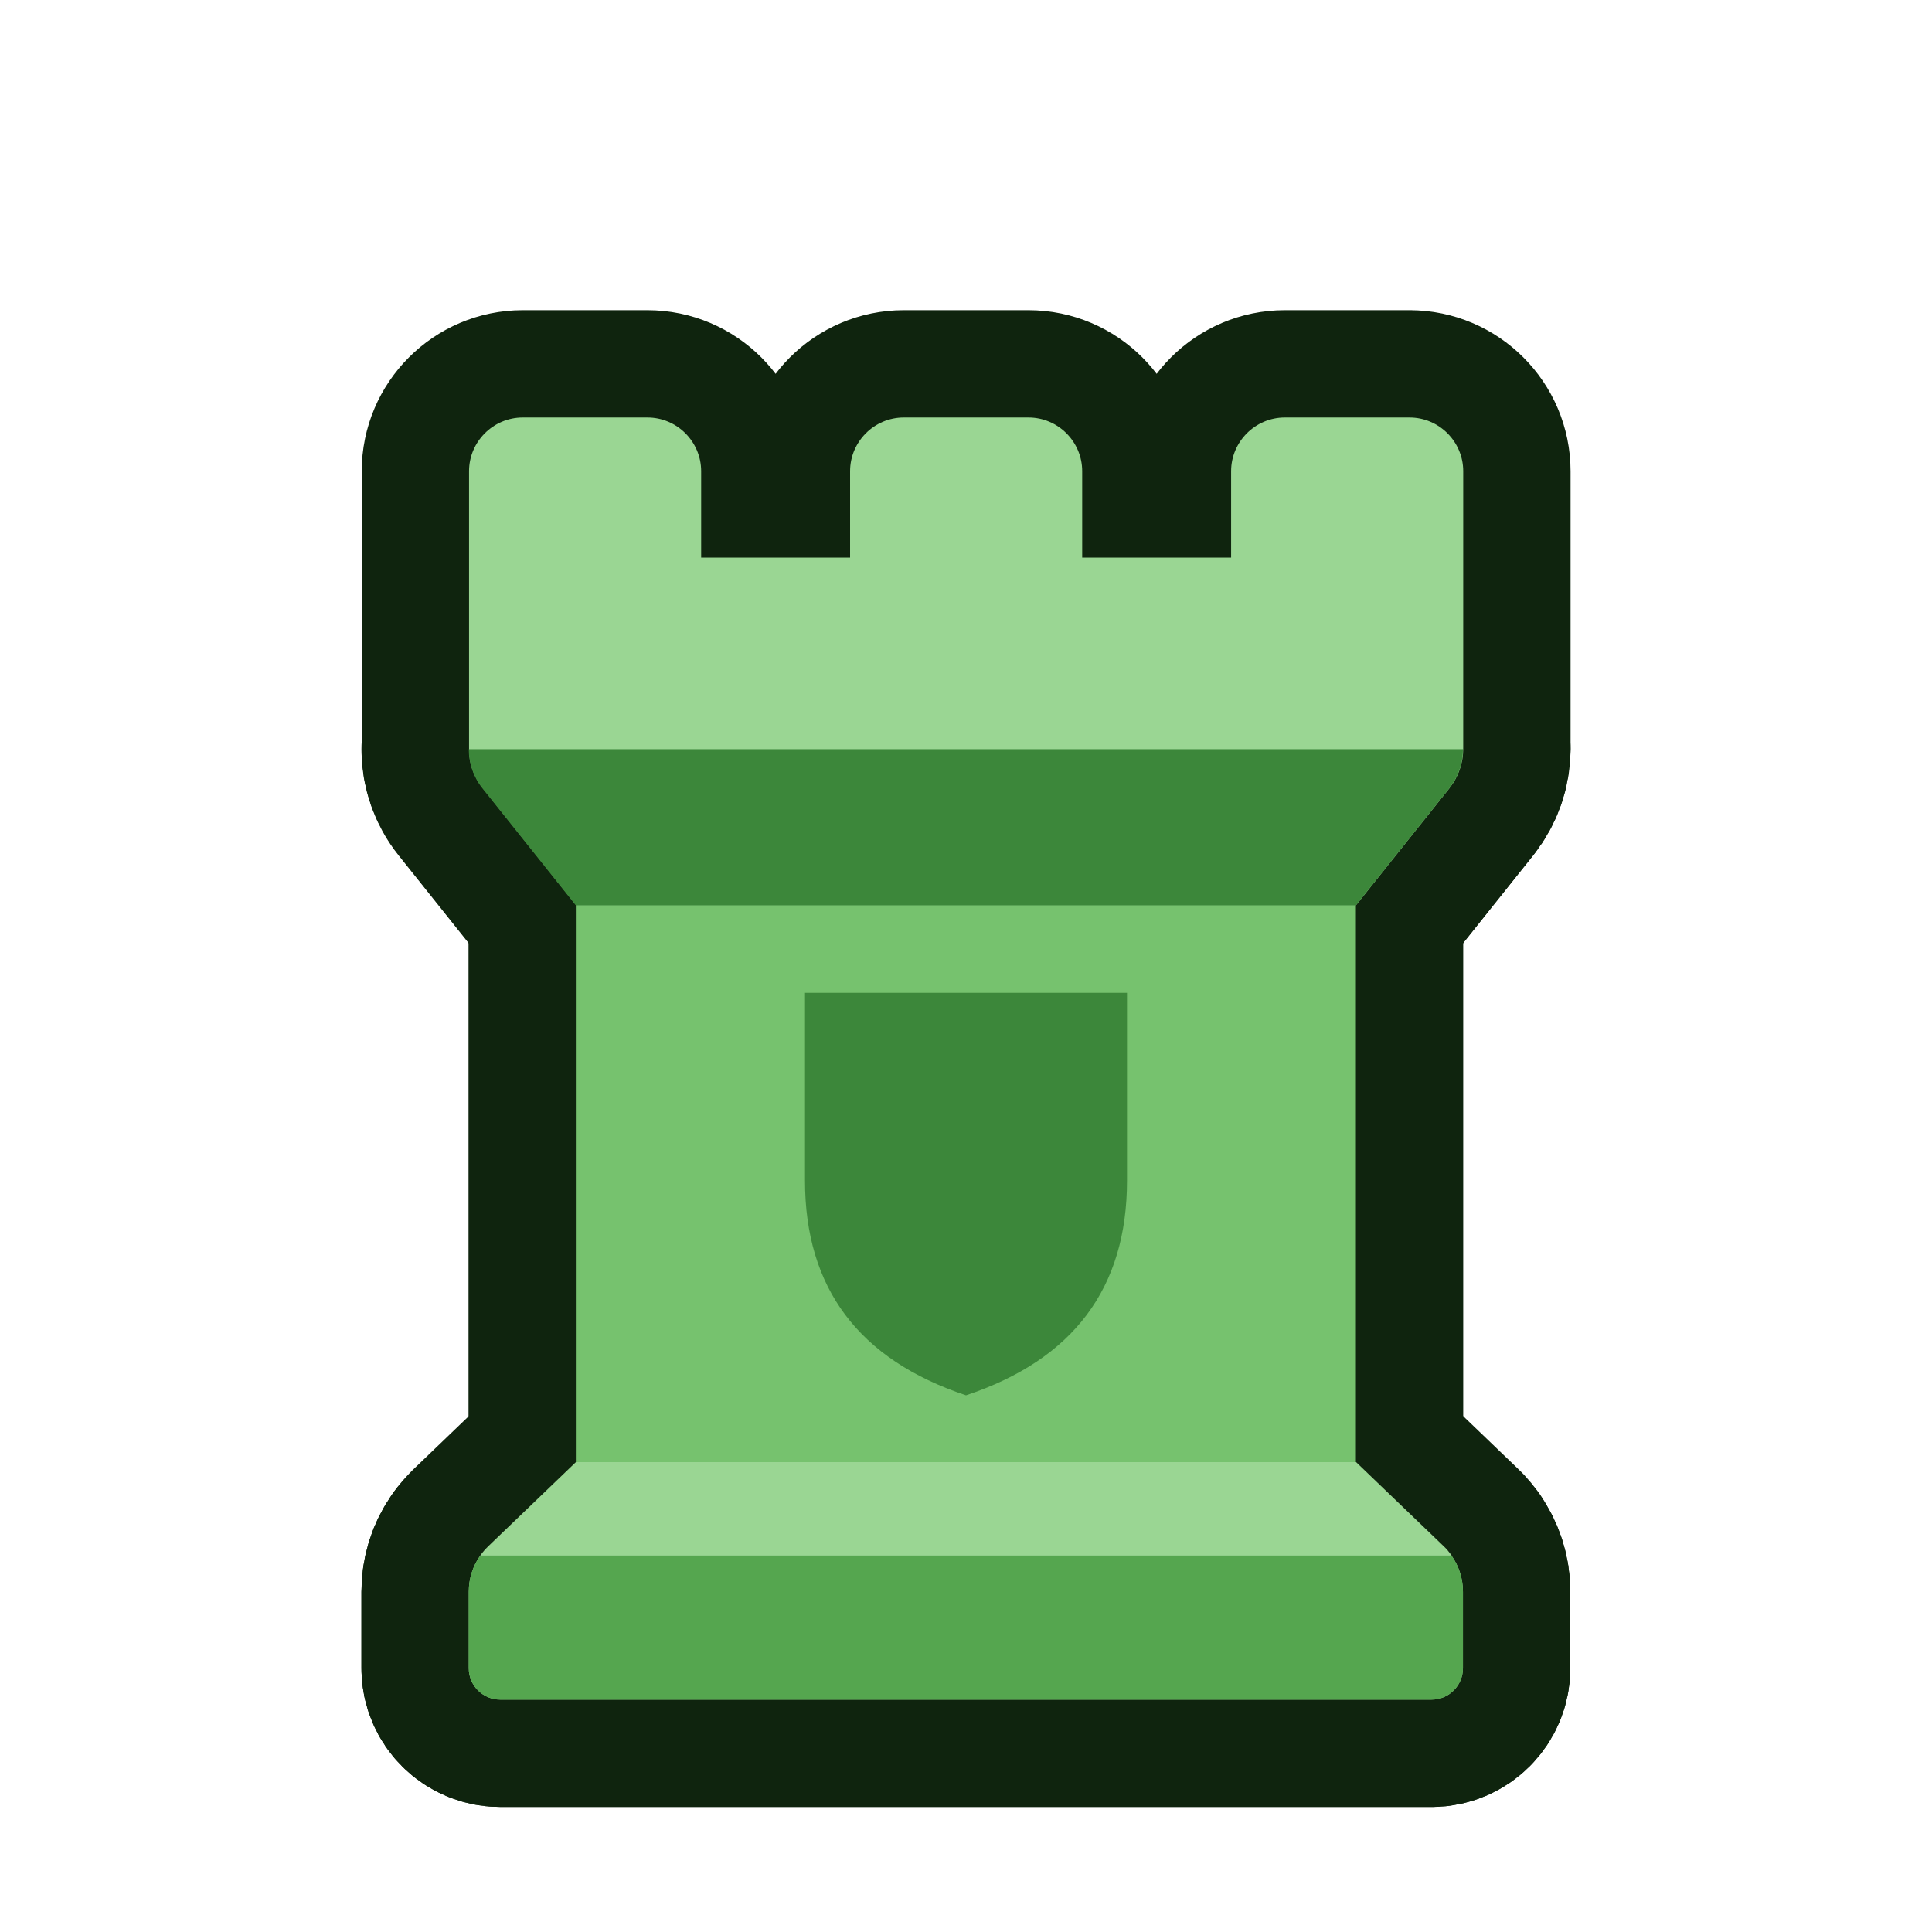
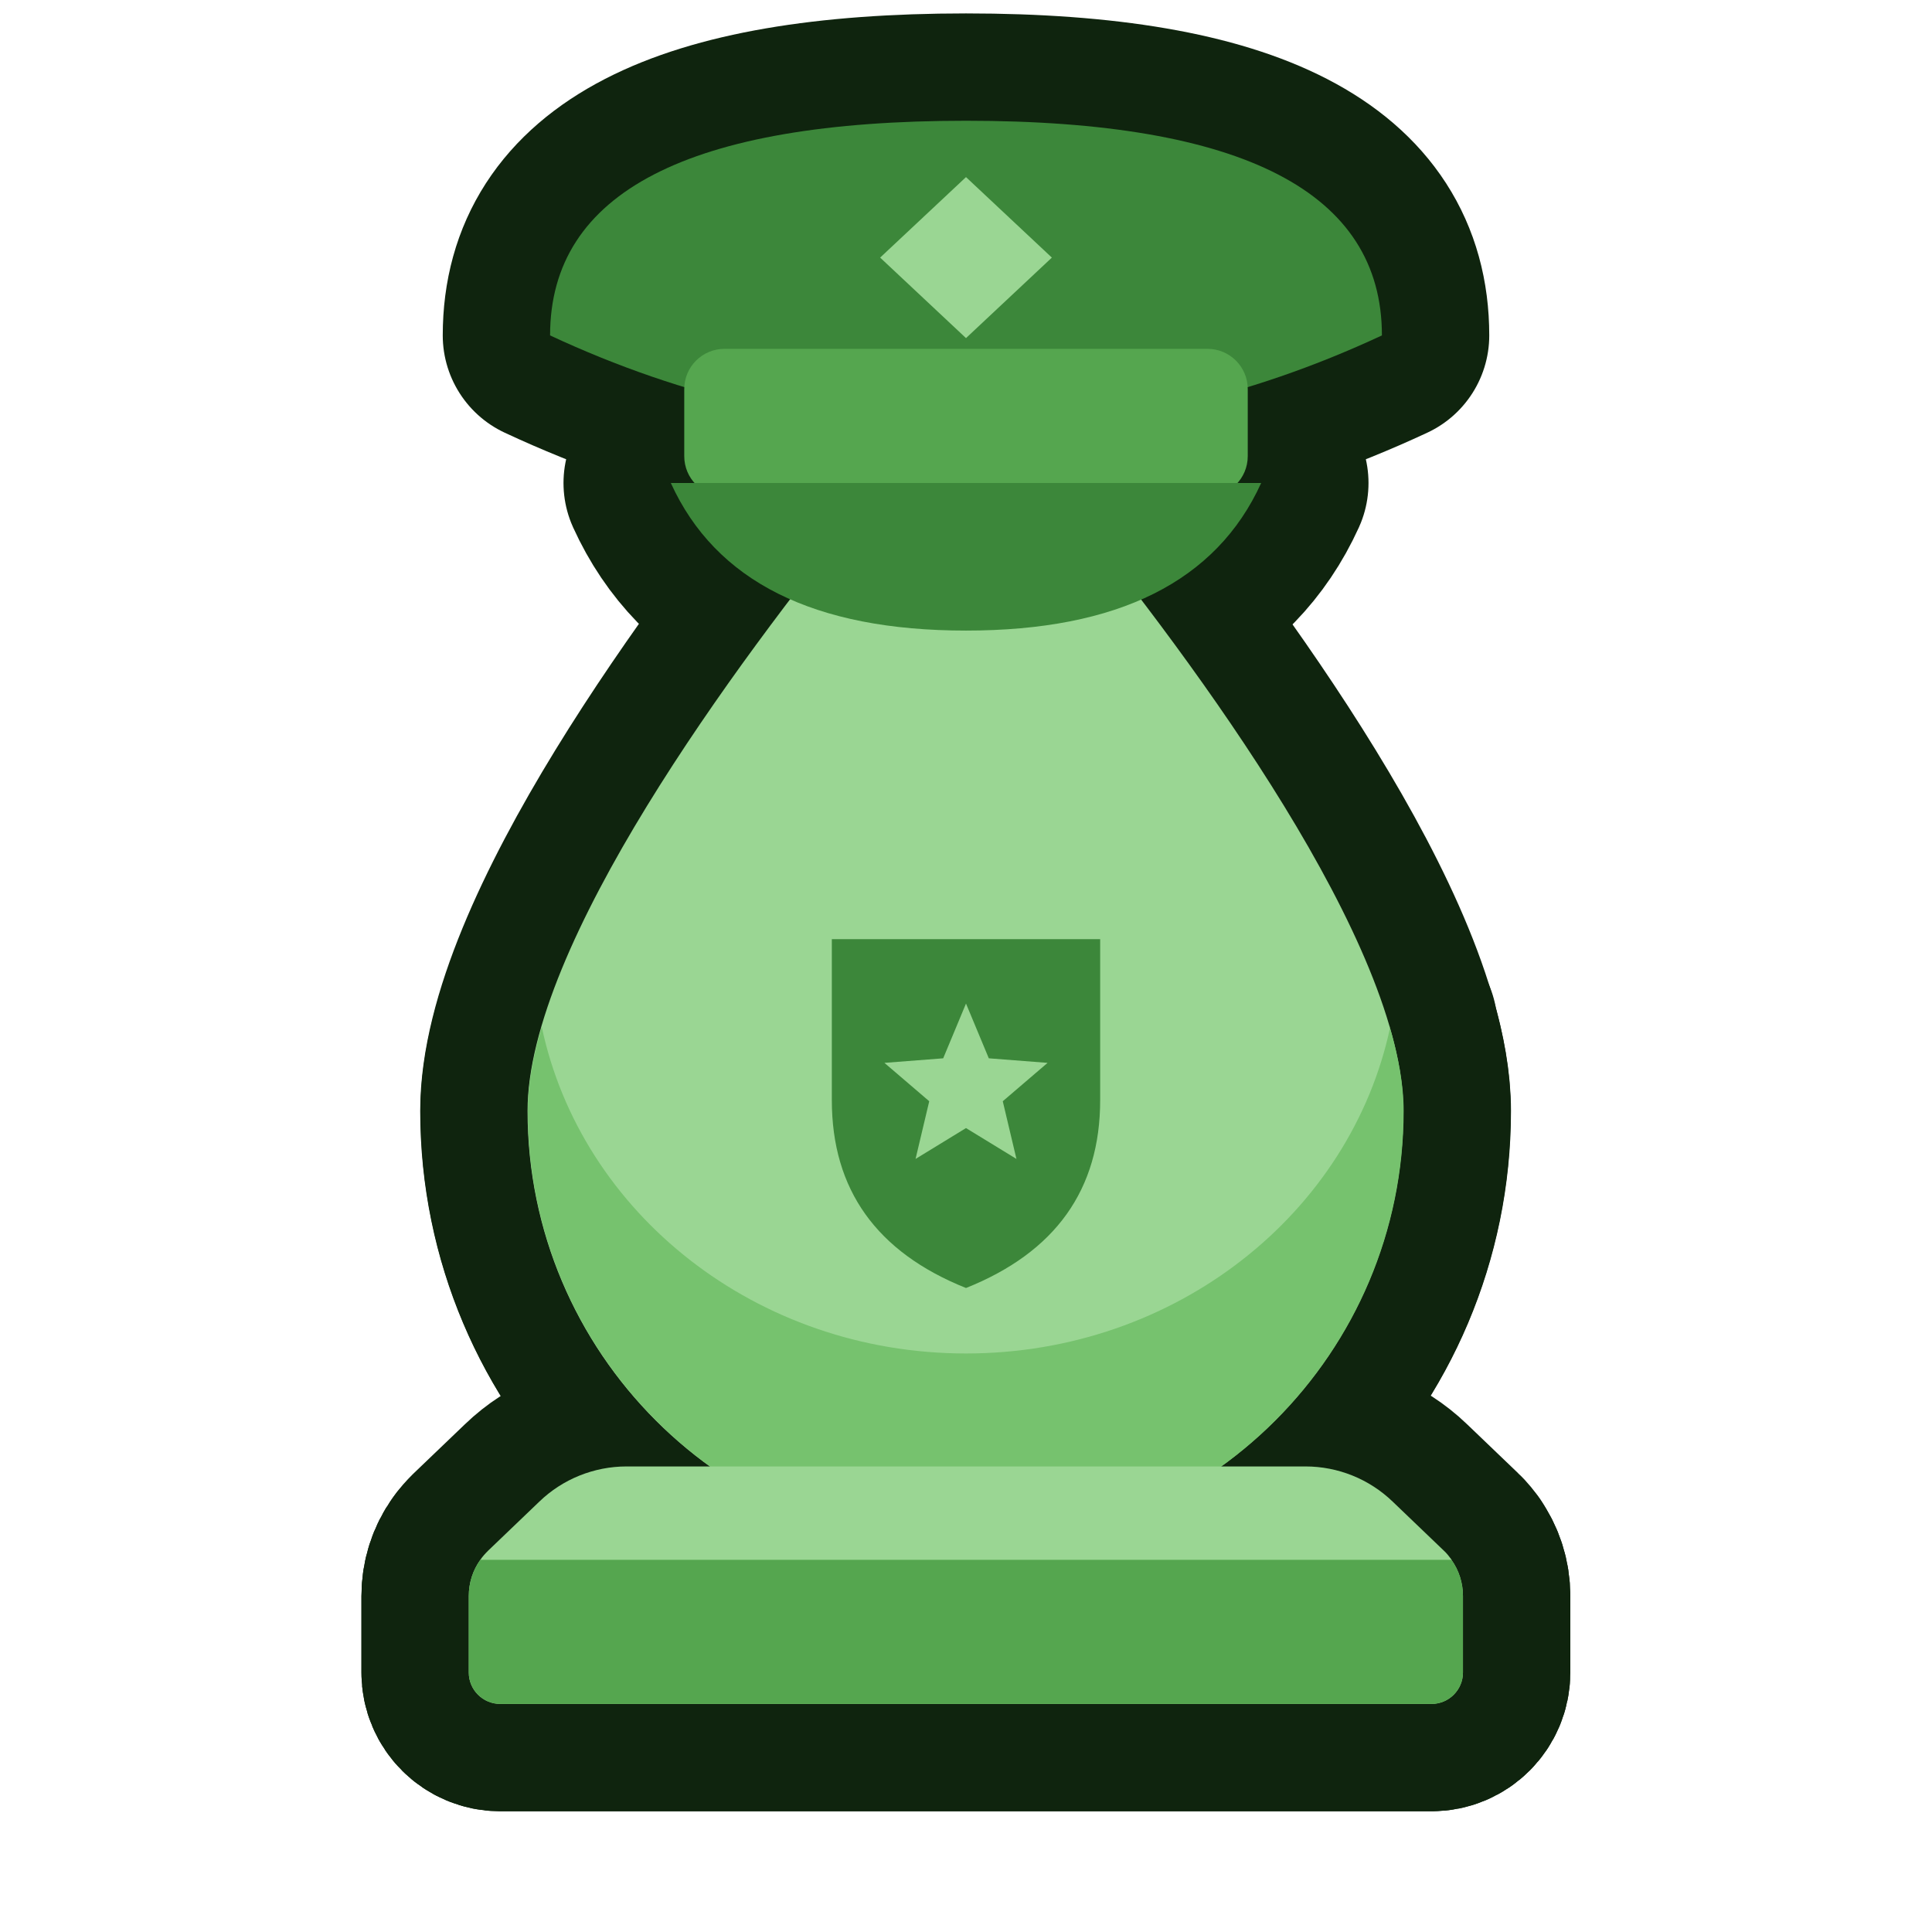
<svg xmlns="http://www.w3.org/2000/svg" style="color-scheme:light only" viewBox="0 0 72 72">
  <defs>
    <g id="p">
-       <path d="M21.46 27.92h29.07v30.05H21.46z" style="fill:#76c26e" />
-       <path d="M54.1 57.97c-.09-.12-.18-.24-.29-.34l-3.27-3.14H21.46l-3.27 3.14c-.11.11-.21.22-.29.34-.28.39-.43.86-.43 1.35v2.85c0 .65.53 1.17 1.17 1.17h34.71c.65 0 1.17-.53 1.17-1.17v-2.85c0-.49-.15-.96-.43-1.35Zm-1.57-42.41h-4.65c-1.1 0-2 .9-2 2v3.22h-5.55v-3.22c0-1.1-.9-2-2-2h-4.65c-1.1 0-2 .9-2 2v3.22h-5.55v-3.22c0-1.1-.9-2-2-2h-4.65c-1.1 0-2 .9-2 2v10.35q0 .195.03.39c.04.26.13.51.26.74.06.12.14.23.22.33l3.48 4.36h29.07l3.48-4.36c.33-.42.51-.93.51-1.46V17.56c0-1.1-.9-2-2-2" style="fill:#9ad693" />
-       <path d="M17.47 62.17c0 .65.53 1.17 1.17 1.17h34.71c.65 0 1.17-.53 1.17-1.17v-2.85c0-.49-.15-.96-.43-1.35H17.9c-.28.39-.43.86-.43 1.35z" style="fill:#55a64f" />
-       <path d="M54.53 27.92H17.47c0 .53.18 1.05.51 1.46l3.48 4.36h29.07l3.48-4.36c.33-.42.51-.93.51-1.46Z" style="fill:#3c873a" />
-       <path d="M30 37 H42 V44 Q42 50 36 52 Q30 50 30 44 Z" style="fill:#3c873a" />
+       <path d="M39.81 18.87a5.851 5.851 0 0 0 2.07-4.48c0-3.25-2.63-5.89-5.89-5.89s-5.89 2.63-5.89 5.89c0 1.8.81 3.4 2.07 4.48-4.82 5.93-12.51 16.35-12.51 22.53 0 9.01 7.31 16.32 16.32 16.32S52.3 50.41 52.3 41.4c0-6.19-7.69-16.61-12.51-22.53Z" style="fill:#9ad693" />
+       <path d="M51.81 38.27C50.34 45.21 43.82 50.44 36 50.44s-14.34-5.23-15.81-12.17c-.33 1.12-.52 2.18-.52 3.13 0 9.01 7.31 16.32 16.32 16.32s16.32-7.31 16.32-16.32c0-.95-.19-2.01-.52-3.13Z" style="fill:#76c26e" />
+       <path d="M54.1 58.13c-.09-.12-.18-.24-.29-.34l-1.91-1.83a4.686 4.686 0 0 0-3.25-1.31h-25.3c-1.21 0-2.38.47-3.25 1.31l-1.91 1.83c-.11.11-.21.22-.29.34-.28.39-.43.86-.43 1.35v2.85c0 .65.53 1.17 1.17 1.17h34.71c.65 0 1.17-.53 1.17-1.17v-2.85c0-.49-.15-.96-.43-1.35Z" style="fill:#9ad693" />
+       <path d="M17.47 62.33c0 .65.53 1.17 1.17 1.17h34.71c.65 0 1.17-.53 1.17-1.17v-2.85c0-.49-.15-.96-.43-1.35H17.9c-.28.39-.43.86-.43 1.35z" style="fill:#55a64f" />
+       <path d="M20.5 12.5 Q20.5 4.5 36 4.5 Q51.5 4.5 51.5 12.5 Q44 16 36 16 Q28 16 20.5 12.5 Z" style="fill:#3c873a" />
+       <rect x="25.5" y="13" width="21" height="5.5" rx="1.5" style="fill:#55a64f" />
+       <path d="M25 18 H47 Q44.5 23.5 36 23.5 Q27.5 23.5 25 18 Z" style="fill:#3c873a" />
+       <path d="M36 6.6 L39.2 9.6 L36 12.6 L32.8 9.6 Z" style="fill:#9ad693" />
+       <path d="M31 35 H41 V41 Q41 46 36 48 Q31 46 31 41 Z" style="fill:#3c873a" />
+       <path d="M36.00 37.40 L35.15 39.44 L32.96 39.61 L34.63 41.04 L34.12 43.19 L36.00 42.04 L37.88 43.19 L37.37 41.04 L39.04 39.61 L36.85 39.44 Z" style="fill:#9ad693" />
    </g>
  </defs>
  <use href="#p" stroke="#0f240e" stroke-width="8" stroke-linejoin="round" stroke-linecap="round" />
  <use href="#p" />
</svg>
